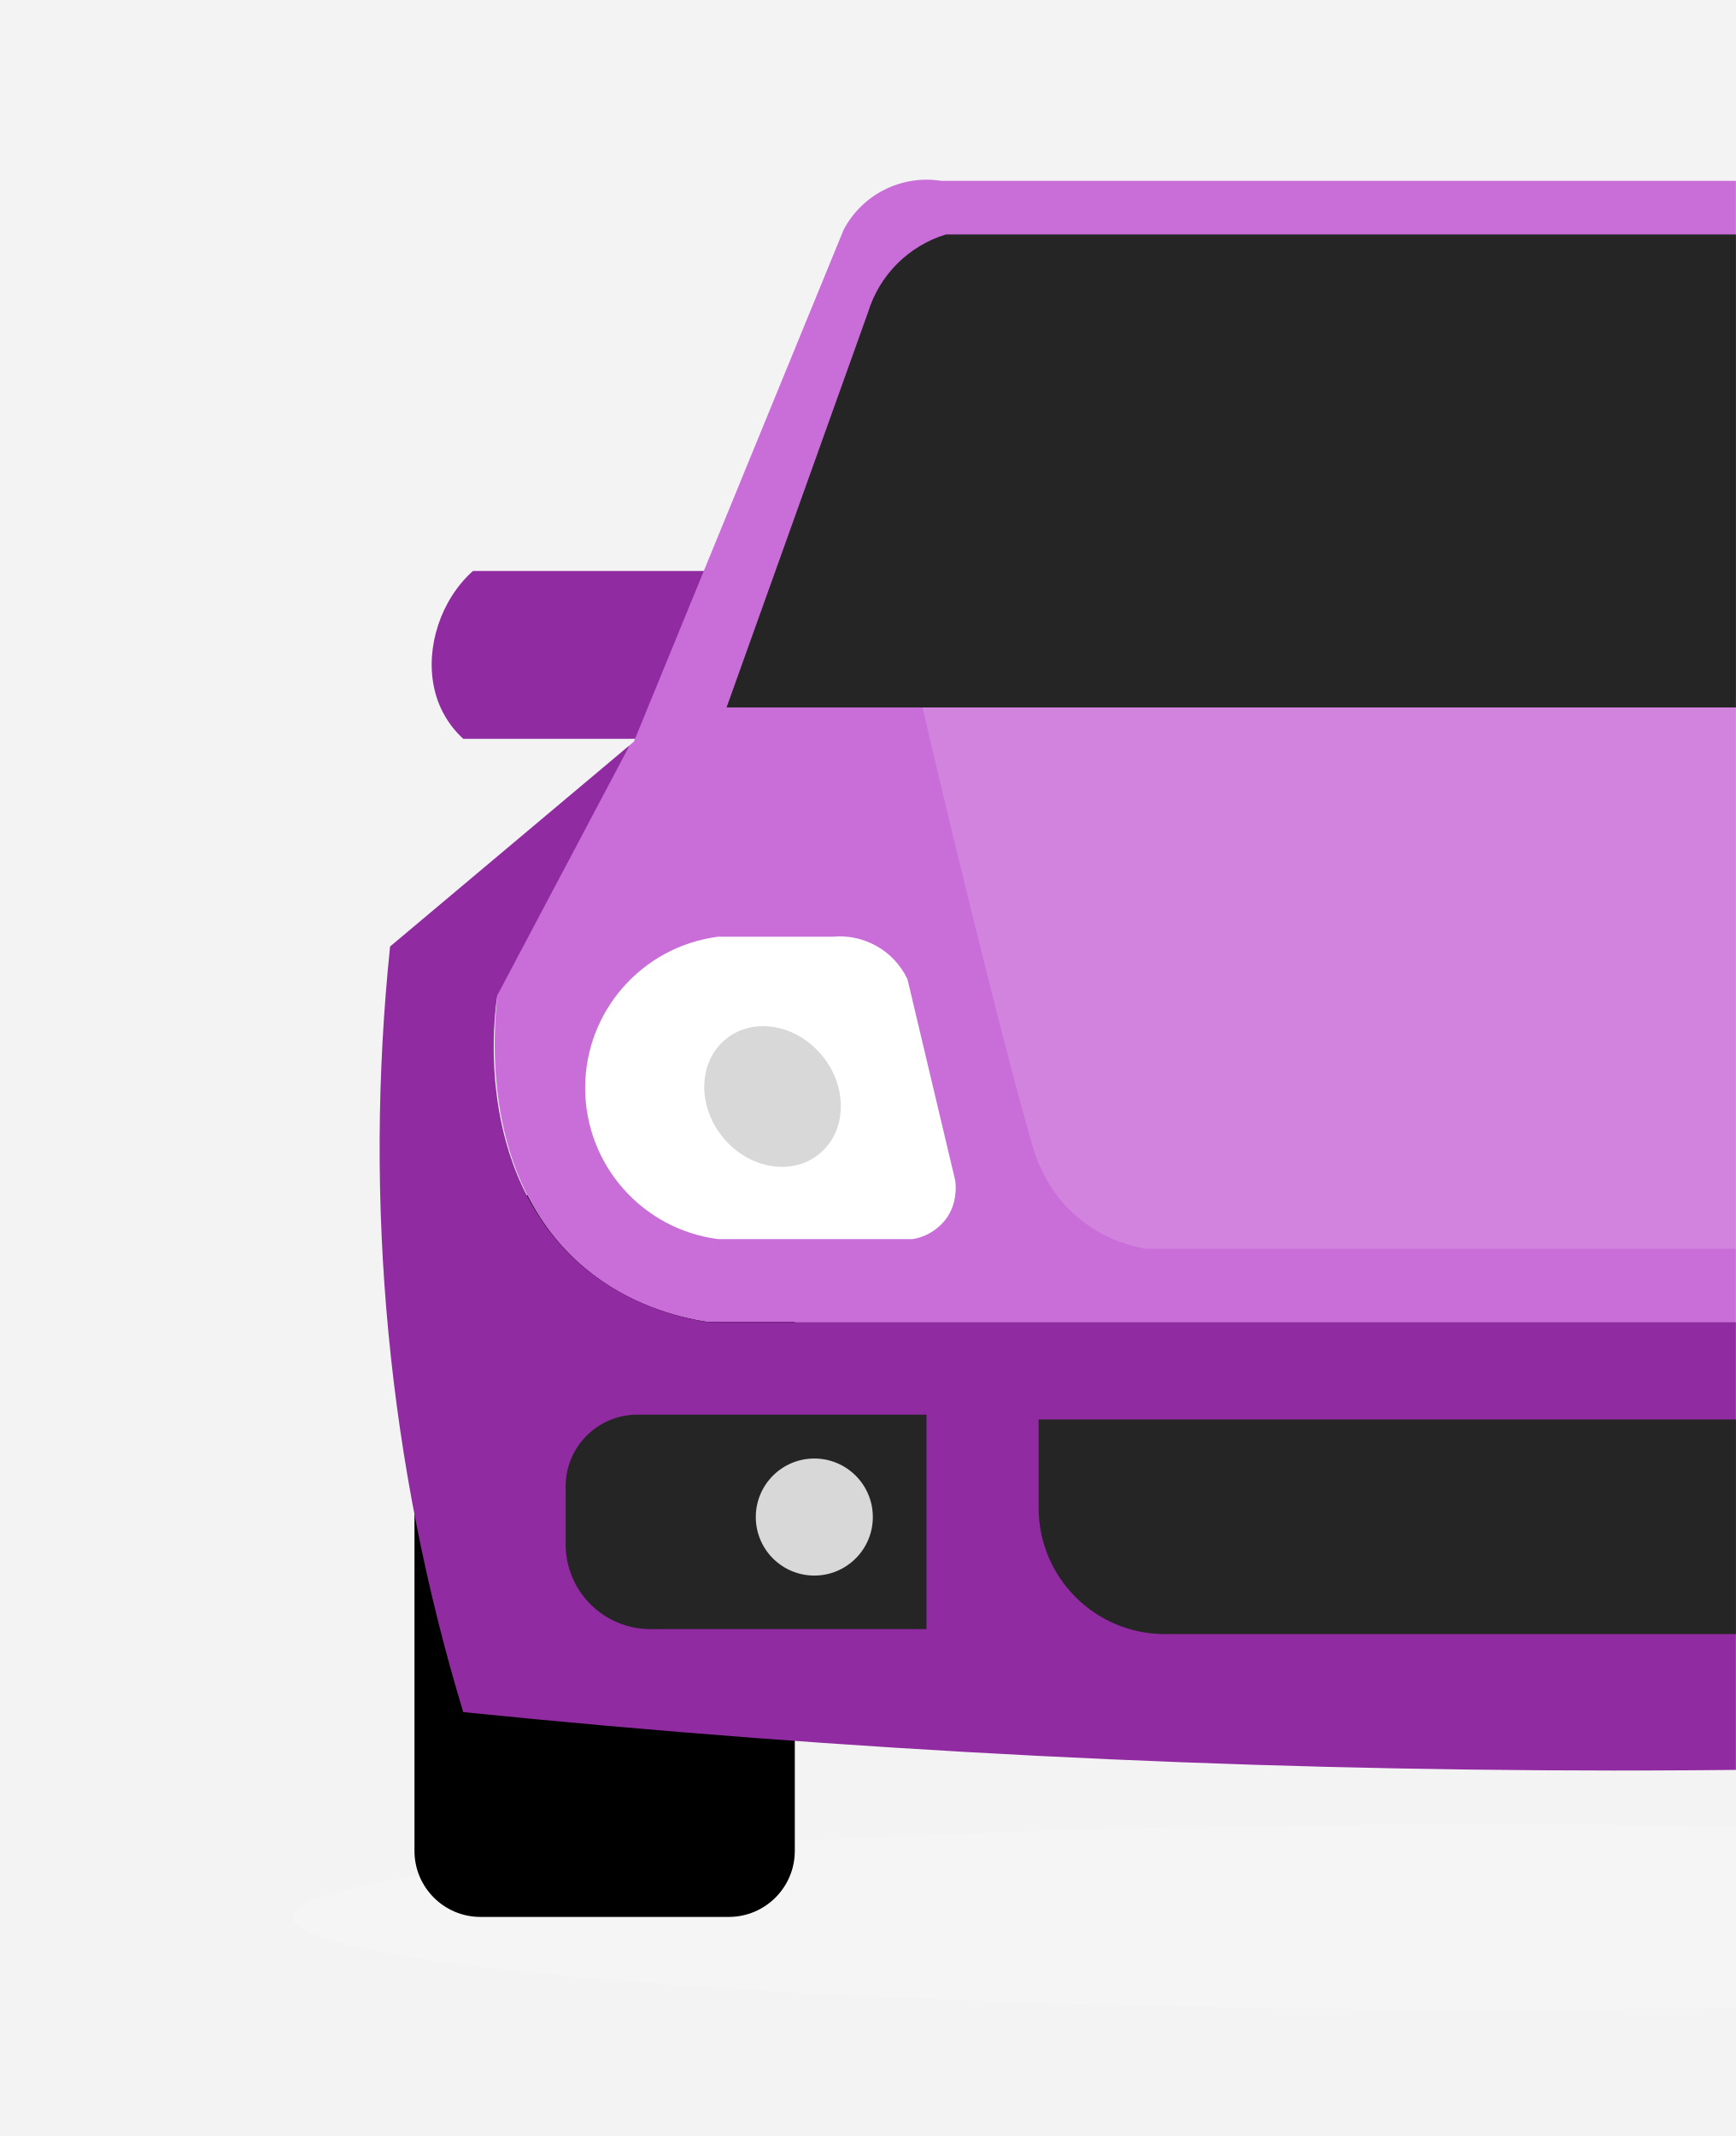
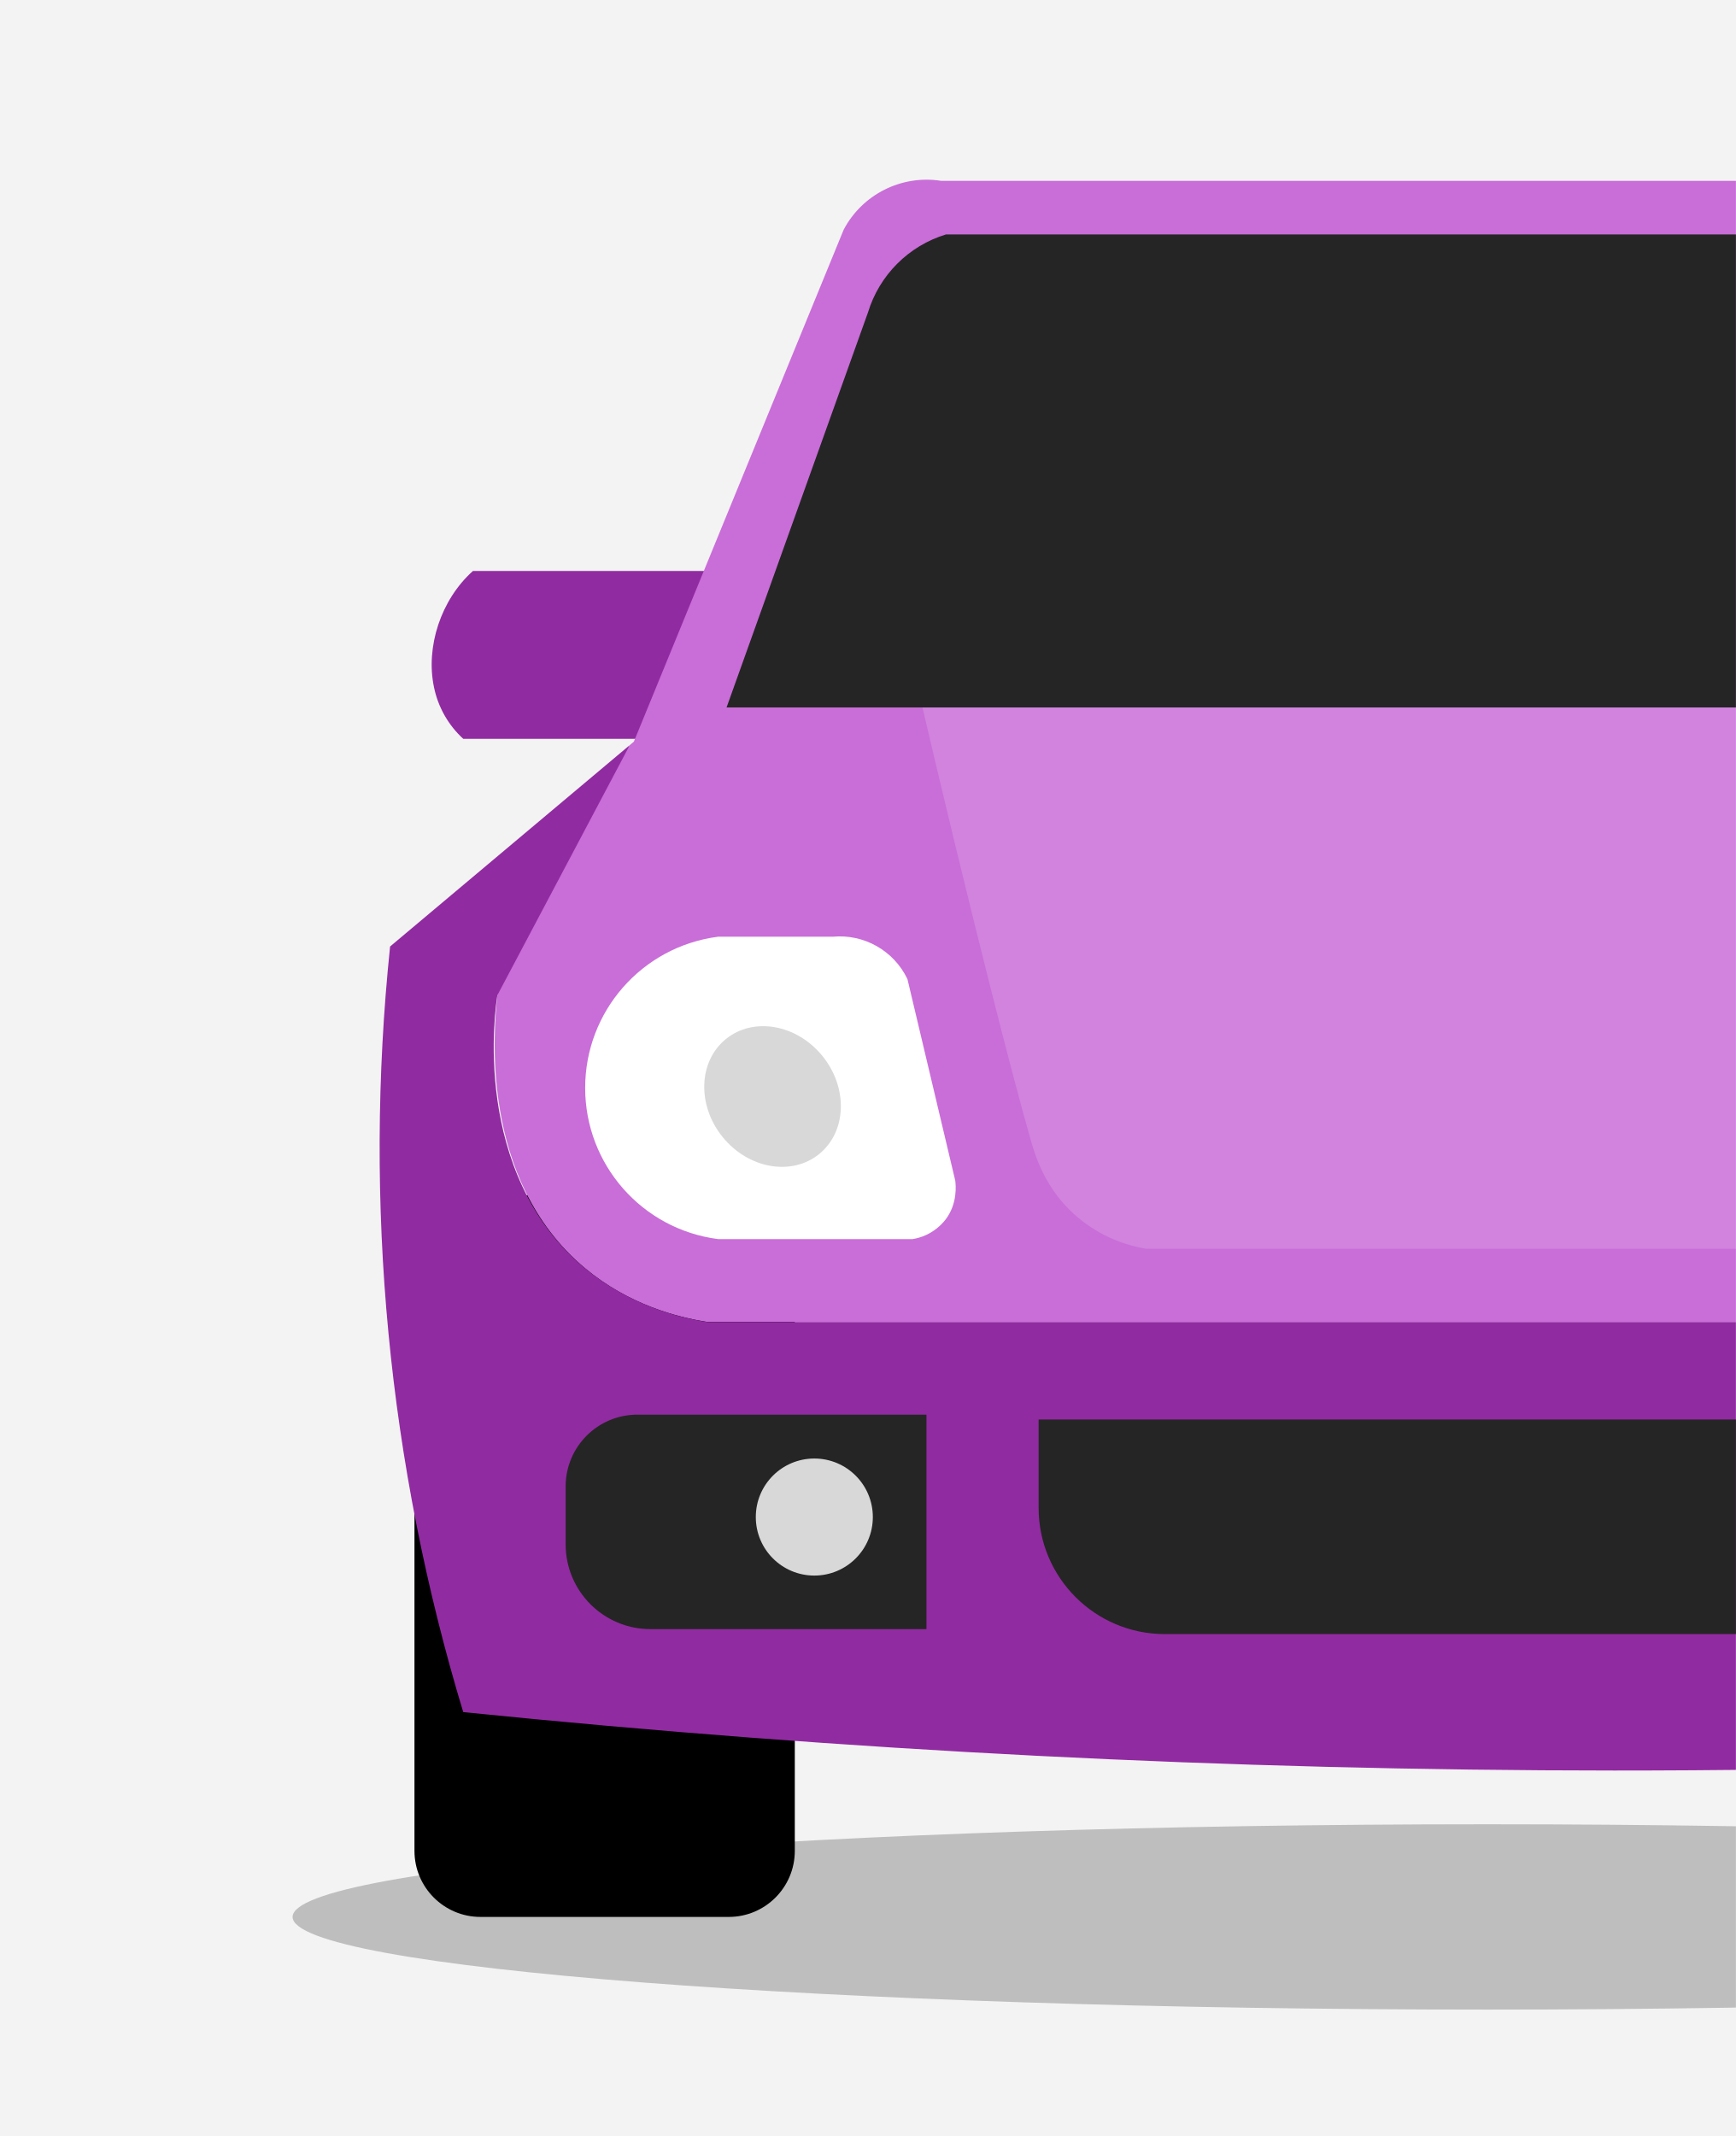
<svg xmlns="http://www.w3.org/2000/svg" id="Layer_1" data-name="Layer 1" viewBox="0 0 802.17 987.29">
  <defs>
    <style>
            .cls-1 {
                fill:none;
            }
            .cls-2 {
                clip-path:url(#clip-path);
            }
            .cls-3 {
                fill:#f3f3f3;
            }
            .cls-4 {
                fill:#FFF;
                opacity: 0.15;
            }
            .cls-5 {
                fill:#912ba1;
            }
            .cls-6 {
                fill:#c96dd8;
            }
            .cls-7 {
                fill:#fff;
            }
            .cls-8 {
                fill:#d8d8d8;
            }
            .cls-9 {
                fill:#252525;
            }
+             .cls-10 {
+                 fill: #bebebe;
+             }
        </style>
    <clipPath id="clip-path">
      <rect width="802.43" height="987.28" y="0.01" class="cls-1" />
    </clipPath>
  </defs>
  <g class="cls-2">
    <rect width="802.43" height="987.28" class="cls-3" />
-     <ellipse cx="687.48" cy="886.03" class="cls-4" rx="552.23" ry="42.83" />
+     <ellipse cx="687.48" cy="886.03" class="cls-10" rx="552.23" ry="42.83" />
    <path d="M304.29,365.35l-9-23.86H214.13a44.45,44.45,0,0,1-13.52-23.87c-3.91-18.6,3.17-40.43,18-53.7H340.36" class="cls-5" />
    <rect width="175.81" height="333.59" x="191.59" y="552.44" rx="30.53" ry="30.53" />
    <path d="M229.91,460c-1.51,14.79-8.67,85.17,40.57,126.23C290.67,603.08,313,608.82,326.83,611H1242c16.65-11.47,50.75-38.64,67.63-85.65,16.11-44.91,11.8-95-9.59-140.32l-49-49-85.65-216.39a65,65,0,0,0-49.58-36.06H435A43.36,43.36,0,0,0,390,106.14L293,342.81l-2.45,2.06.2.2C278.7,355.71,236.47,395.56,229.91,460Z" class="cls-6" />
    <path d="M437.07,563.71a24.56,24.56,0,0,1-9.06,7.16,23.78,23.78,0,0,1-6.12,1.85h-90a70.46,70.46,0,0,1,0-139.75h53a34.69,34.69,0,0,1,34.58,19.59q11,46.56,22.09,93.11C441.82,547.58,442.76,556.29,437.07,563.71Z" class="cls-7" />
    <ellipse cx="357.11" cy="506.81" class="cls-8" rx="29.71" ry="34.22" transform="translate(-239.45 338.01) rotate(-39.03)" />
    <path d="M1300,385.07c21.39,45.29,25.7,95.41,9.59,140.32-16.88,47-51,74.18-67.63,85.65H326.83c-13.89-2.19-36.06-8-56.35-24.79C217.25,542.08,229.07,465,229.91,460l60.86-114.95-.2-.2L180.32,437.48a899.21,899.21,0,0,0,33.81,353.88,5269.65,5269.65,0,0,0,532,27,5268.17,5268.17,0,0,0,577-31.56l36.06-342.61Z" class="cls-5" />
    <path d="M294.63,653.87H428.26a0,0,0,0,1,0,0V753a0,0,0,0,1,0,0H300.66a39.19,39.19,0,0,1-39.19-39.19V687A33.16,33.16,0,0,1,294.63,653.87Z" class="cls-9" />
    <path d="M480.11,656.12h590.55a0,0,0,0,1,0,0V755.3a0,0,0,0,1,0,0H538.42A58.32,58.32,0,0,1,480.11,697V656.12A0,0,0,0,1,480.11,656.12Z" class="cls-9" />
    <circle cx="376.42" cy="701.2" r="27.05" class="cls-8" />
    <path d="M423.76,315.76c24.59,105.37,44.64,183.31,52.9,211.88,1.88,6.52,6,19.92,17.71,31.56a65.35,65.35,0,0,0,35.43,18h478.3q77.49-126.23,155-252.45" class="cls-4" />
    <path d="M335.85,327l65.37-182.57a54.2,54.2,0,0,1,36.06-36.07h667.2a99.85,99.85,0,0,1,27,18A103.6,103.6,0,0,1,1154.06,158c11.66,24,39.44,85.67,74.38,169Z" class="cls-9" />
  </g>
</svg>
